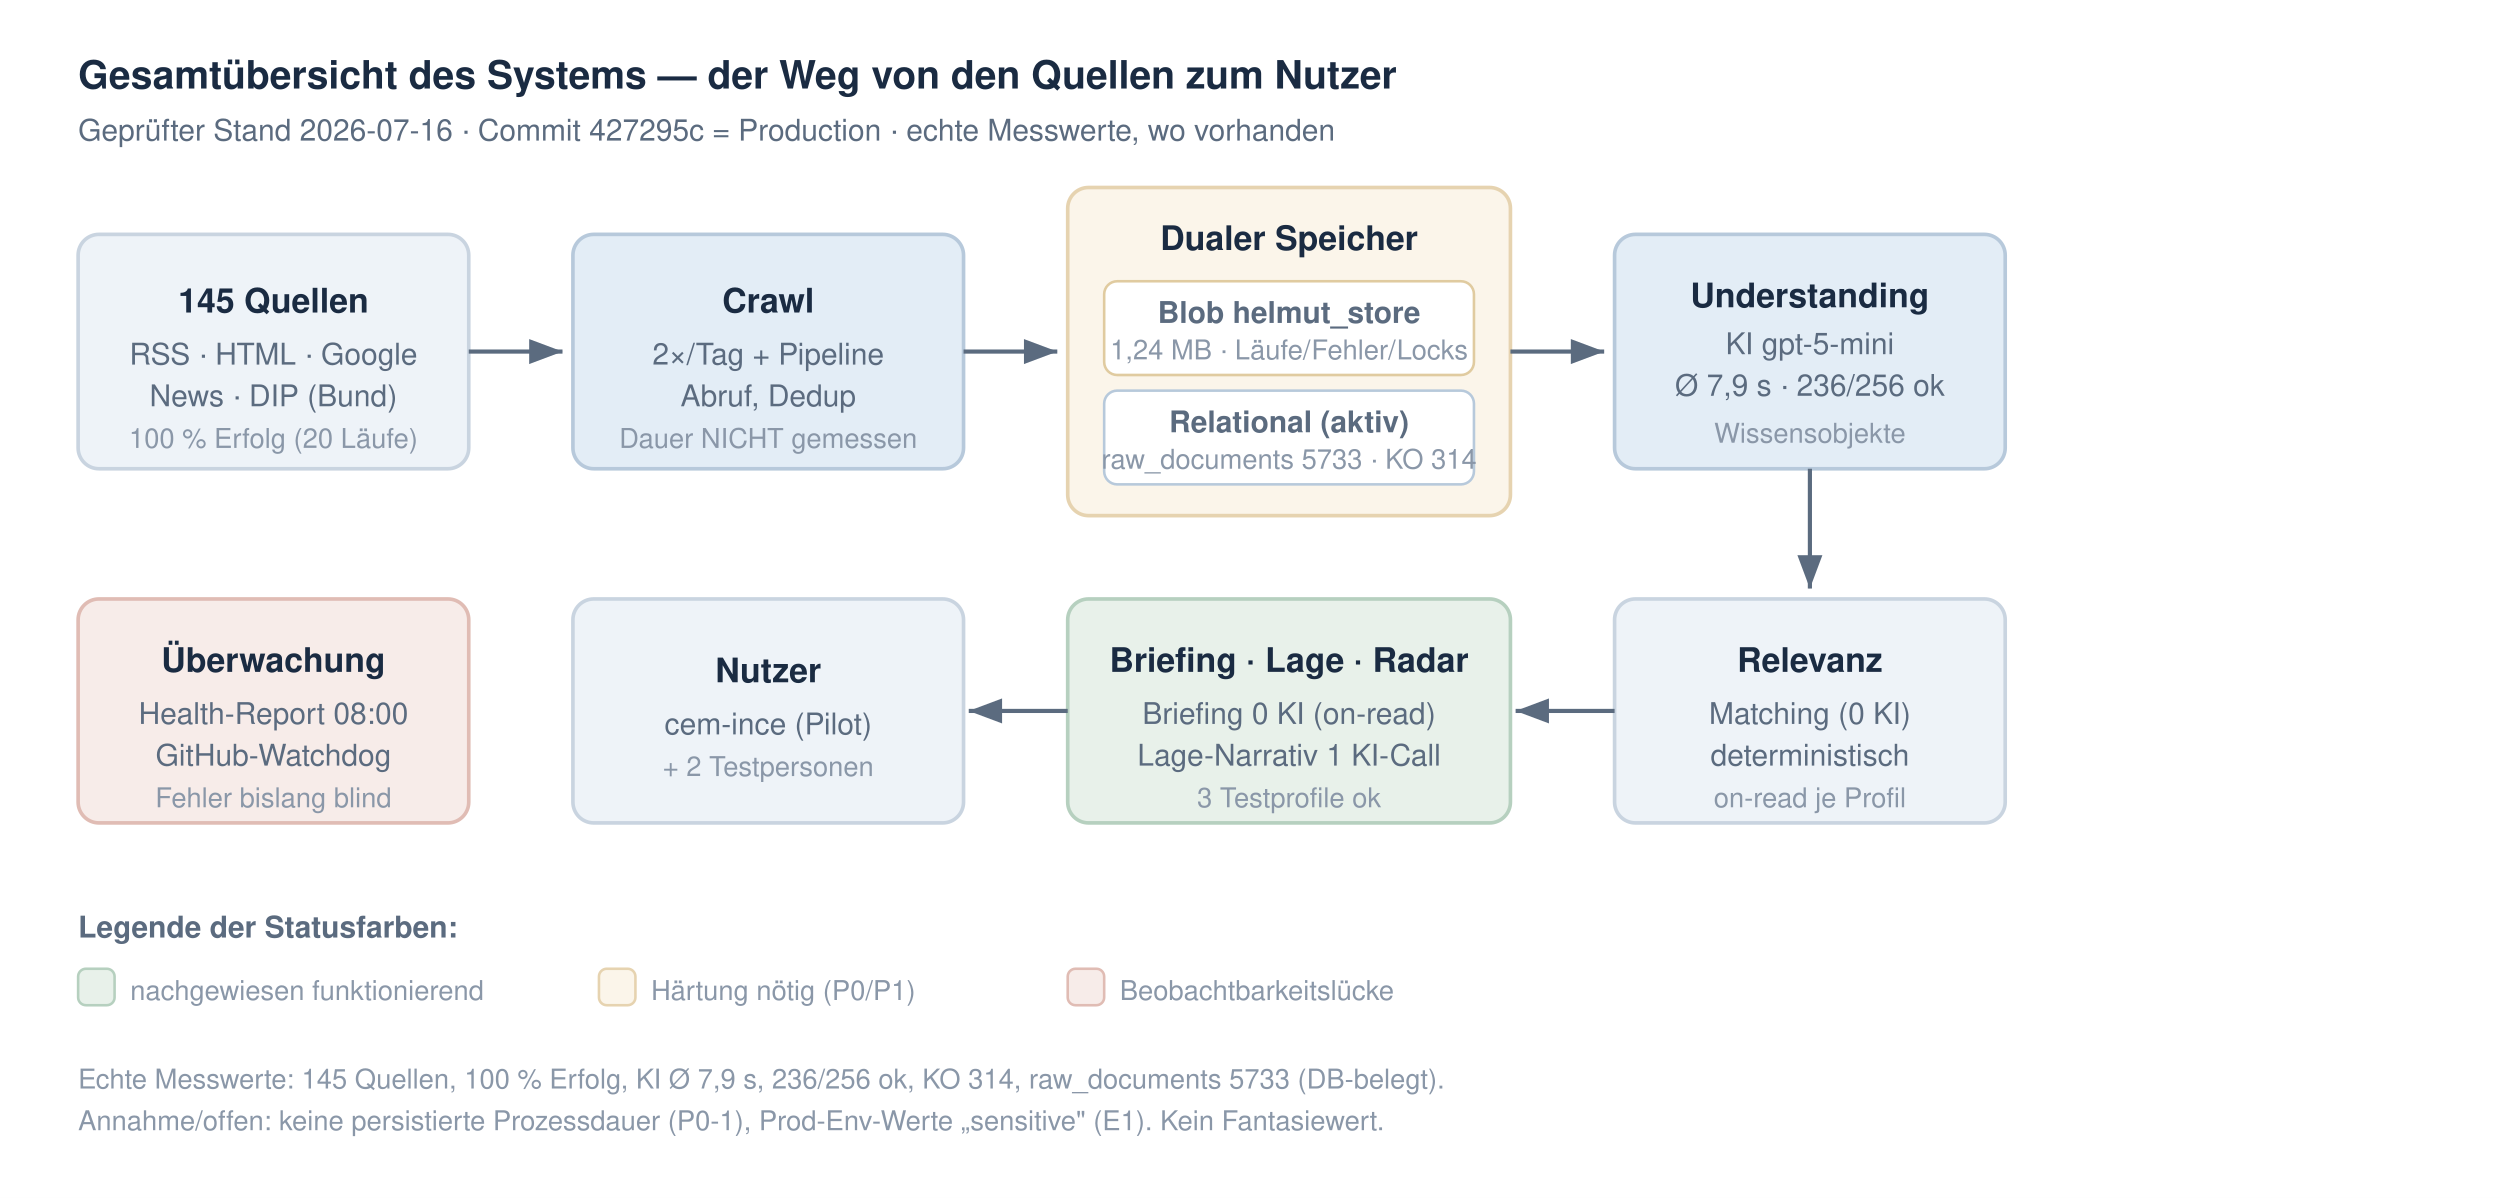
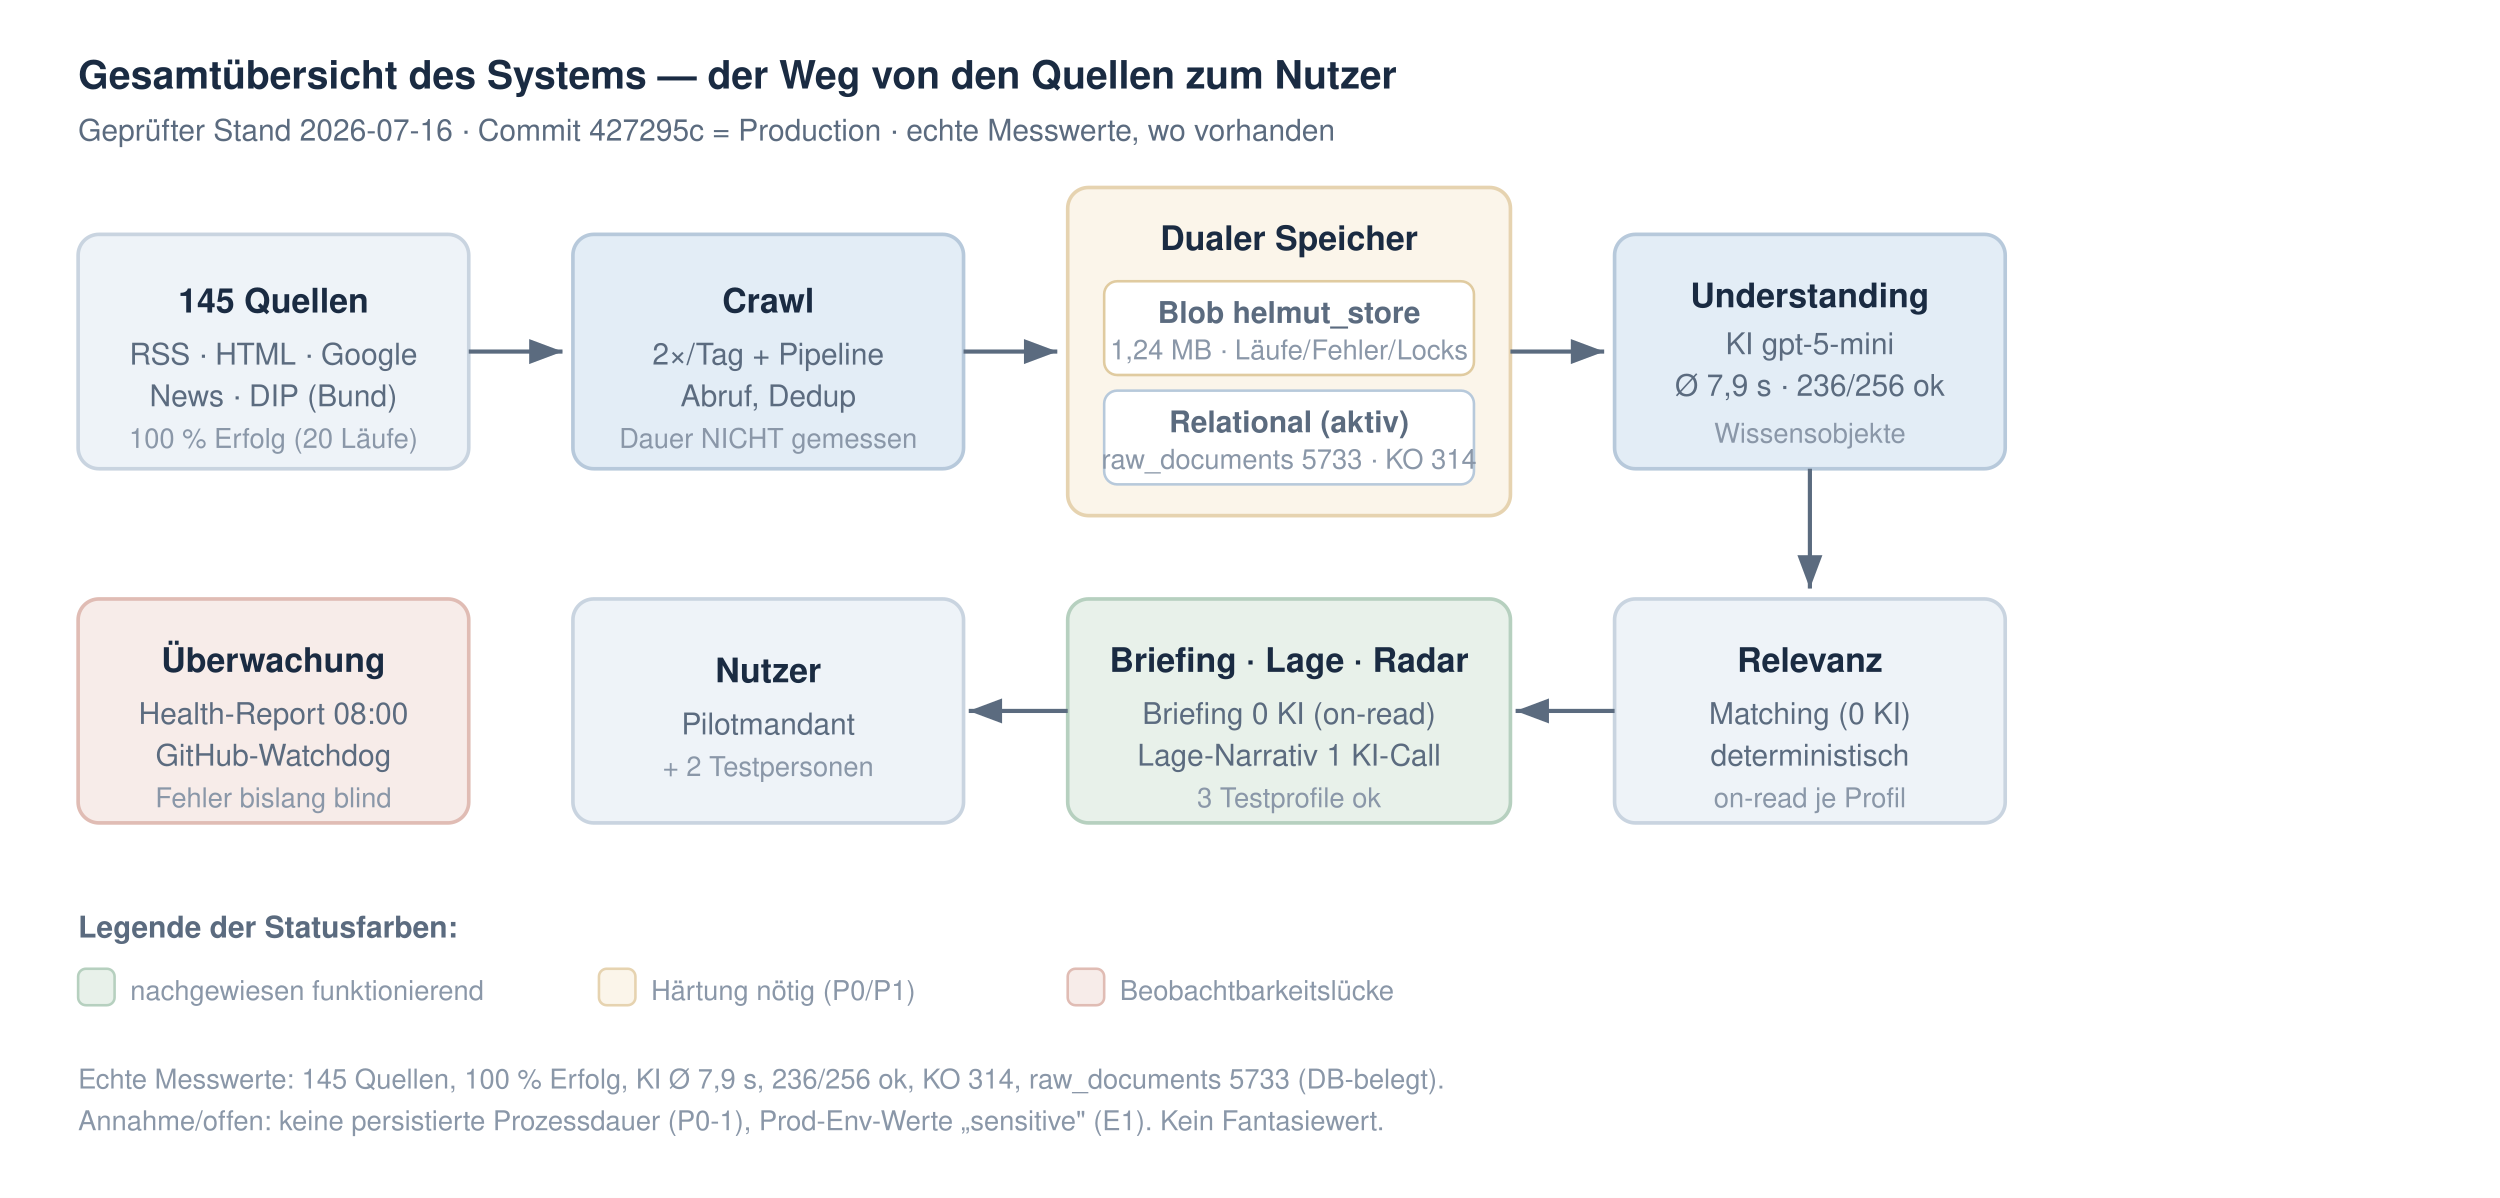
<svg xmlns="http://www.w3.org/2000/svg" viewBox="0 0 960 460" font-family="Segoe UI, Helvetica, Arial, sans-serif" role="img" aria-label="Gesamtübersicht des Helmut-Datenmotors">
  <defs>
    <marker id="arw" markerWidth="10" markerHeight="10" refX="8" refY="3" orient="auto">
      <path d="M0,0 L8,3 L0,6 Z" fill="#5b6b7f" />
    </marker>
    <style>
      .t{fill:#1a2b42;font-size:15px;font-weight:600}
      .s{fill:#5b6b7f;font-size:11.5px}
      .box{fill:#eef3f8;stroke:#c9d4e0;stroke-width:1.4;rx:8}
      .lbl{fill:#1a2b42;font-size:13px;font-weight:600}
      .cap{fill:#8a97a8;font-size:10.5px}
    </style>
  </defs>
  <rect x="0" y="0" width="960" height="460" fill="#ffffff" />
  <text x="30" y="34" class="t">Gesamtübersicht des Systems — der Weg von den Quellen zum Nutzer</text>
  <text x="30" y="54" class="s">Geprüfter Stand 2026-07-16 · Commit 427295c = Production · echte Messwerte, wo vorhanden</text>
  <rect x="30" y="90" width="150" height="90" rx="8" class="box" />
  <text x="105" y="120" class="lbl" text-anchor="middle">145 Quellen</text>
  <text x="105" y="140" class="s" text-anchor="middle">RSS · HTML · Google</text>
  <text x="105" y="156" class="s" text-anchor="middle">News · DIP (Bund)</text>
  <text x="105" y="172" class="cap" text-anchor="middle">100 % Erfolg (20 Läufe)</text>
  <rect x="220" y="90" width="150" height="90" rx="8" fill="#e3edf6" stroke="#b7c9db" stroke-width="1.4" />
  <text x="295" y="120" class="lbl" text-anchor="middle">Crawl</text>
  <text x="295" y="140" class="s" text-anchor="middle">2×/Tag + Pipeline</text>
  <text x="295" y="156" class="s" text-anchor="middle">Abruf, Dedup</text>
  <text x="295" y="172" class="cap" text-anchor="middle">Dauer NICHT gemessen</text>
  <rect x="410" y="72" width="170" height="126" rx="8" fill="#fbf5ea" stroke="#e6d3b0" stroke-width="1.4" />
  <text x="495" y="96" class="lbl" text-anchor="middle">Dualer Speicher</text>
  <rect x="424" y="108" width="142" height="36" rx="5" fill="#ffffff" stroke="#e0cba0" />
  <text x="495" y="124" class="s" text-anchor="middle" font-weight="600">Blob helmut_store</text>
  <text x="495" y="138" class="cap" text-anchor="middle">1,24 MB · Läufe/Fehler/Locks</text>
  <rect x="424" y="150" width="142" height="36" rx="5" fill="#ffffff" stroke="#b7c9db" />
  <text x="495" y="166" class="s" text-anchor="middle" font-weight="600">Relational (aktiv)</text>
  <text x="495" y="180" class="cap" text-anchor="middle">raw_documents 5733 · KO 314</text>
  <rect x="620" y="90" width="150" height="90" rx="8" fill="#e3edf6" stroke="#b7c9db" stroke-width="1.4" />
  <text x="695" y="118" class="lbl" text-anchor="middle">Understanding</text>
  <text x="695" y="136" class="s" text-anchor="middle">KI gpt-5-mini</text>
  <text x="695" y="152" class="s" text-anchor="middle">Ø 7,9 s · 236/256 ok</text>
  <text x="695" y="170" class="cap" text-anchor="middle">Wissensobjekte</text>
  <rect x="620" y="230" width="150" height="86" rx="8" class="box" />
  <text x="695" y="258" class="lbl" text-anchor="middle">Relevanz</text>
  <text x="695" y="278" class="s" text-anchor="middle">Matching (0 KI)</text>
  <text x="695" y="294" class="s" text-anchor="middle">deterministisch</text>
  <text x="695" y="310" class="cap" text-anchor="middle">on-read je Profil</text>
  <rect x="410" y="230" width="170" height="86" rx="8" fill="#e8f1ea" stroke="#b6d0bf" stroke-width="1.4" />
  <text x="495" y="258" class="lbl" text-anchor="middle">Briefing · Lage · Radar</text>
  <text x="495" y="278" class="s" text-anchor="middle">Briefing 0 KI (on-read)</text>
  <text x="495" y="294" class="s" text-anchor="middle">Lage-Narrativ 1 KI-Call</text>
  <text x="495" y="310" class="cap" text-anchor="middle">3 Testprofile ok</text>
  <rect x="220" y="230" width="150" height="86" rx="8" class="box" />
  <text x="295" y="262" class="lbl" text-anchor="middle">Nutzer</text>
-   <text x="295" y="282" class="s" text-anchor="middle">cem-ince (Pilot)</text>
+   <text x="295" y="282" class="s" text-anchor="middle">Pilotmandant</text>
  <text x="295" y="298" class="cap" text-anchor="middle">+ 2 Testpersonen</text>
  <rect x="30" y="230" width="150" height="86" rx="8" fill="#f7ece9" stroke="#e0bcb4" stroke-width="1.4" />
  <text x="105" y="258" class="lbl" text-anchor="middle">Überwachung</text>
  <text x="105" y="278" class="s" text-anchor="middle">Health-Report 08:00</text>
  <text x="105" y="294" class="s" text-anchor="middle">GitHub-Watchdog</text>
  <text x="105" y="310" class="cap" text-anchor="middle">Fehler bislang blind</text>
  <line x1="180" y1="135" x2="216" y2="135" stroke="#5b6b7f" stroke-width="1.6" marker-end="url(#arw)" />
  <line x1="370" y1="135" x2="406" y2="135" stroke="#5b6b7f" stroke-width="1.6" marker-end="url(#arw)" />
  <line x1="580" y1="135" x2="616" y2="135" stroke="#5b6b7f" stroke-width="1.6" marker-end="url(#arw)" />
  <line x1="695" y1="180" x2="695" y2="226" stroke="#5b6b7f" stroke-width="1.6" marker-end="url(#arw)" />
  <line x1="620" y1="273" x2="582" y2="273" stroke="#5b6b7f" stroke-width="1.6" marker-end="url(#arw)" />
  <line x1="410" y1="273" x2="372" y2="273" stroke="#5b6b7f" stroke-width="1.6" marker-end="url(#arw)" />
  <text x="30" y="360" class="s" font-weight="600">Legende der Statusfarben:</text>
  <rect x="30" y="372" width="14" height="14" rx="3" fill="#e8f1ea" stroke="#b6d0bf" />
  <text x="50" y="384" class="cap">nachgewiesen funktionierend</text>
  <rect x="230" y="372" width="14" height="14" rx="3" fill="#fbf5ea" stroke="#e6d3b0" />
  <text x="250" y="384" class="cap">Härtung nötig (P0/P1)</text>
  <rect x="410" y="372" width="14" height="14" rx="3" fill="#f7ece9" stroke="#e0bcb4" />
  <text x="430" y="384" class="cap">Beobachtbarkeitslücke</text>
  <text x="30" y="418" class="cap">Echte Messwerte: 145 Quellen, 100 % Erfolg, KI Ø 7,9 s, 236/256 ok, KO 314, raw_documents 5733 (DB-belegt).</text>
  <text x="30" y="434" class="cap">Annahme/offen: keine persistierte Prozessdauer (P0-1), Prod-Env-Werte „sensitive" (E1). Kein Fantasiewert.</text>
</svg>
